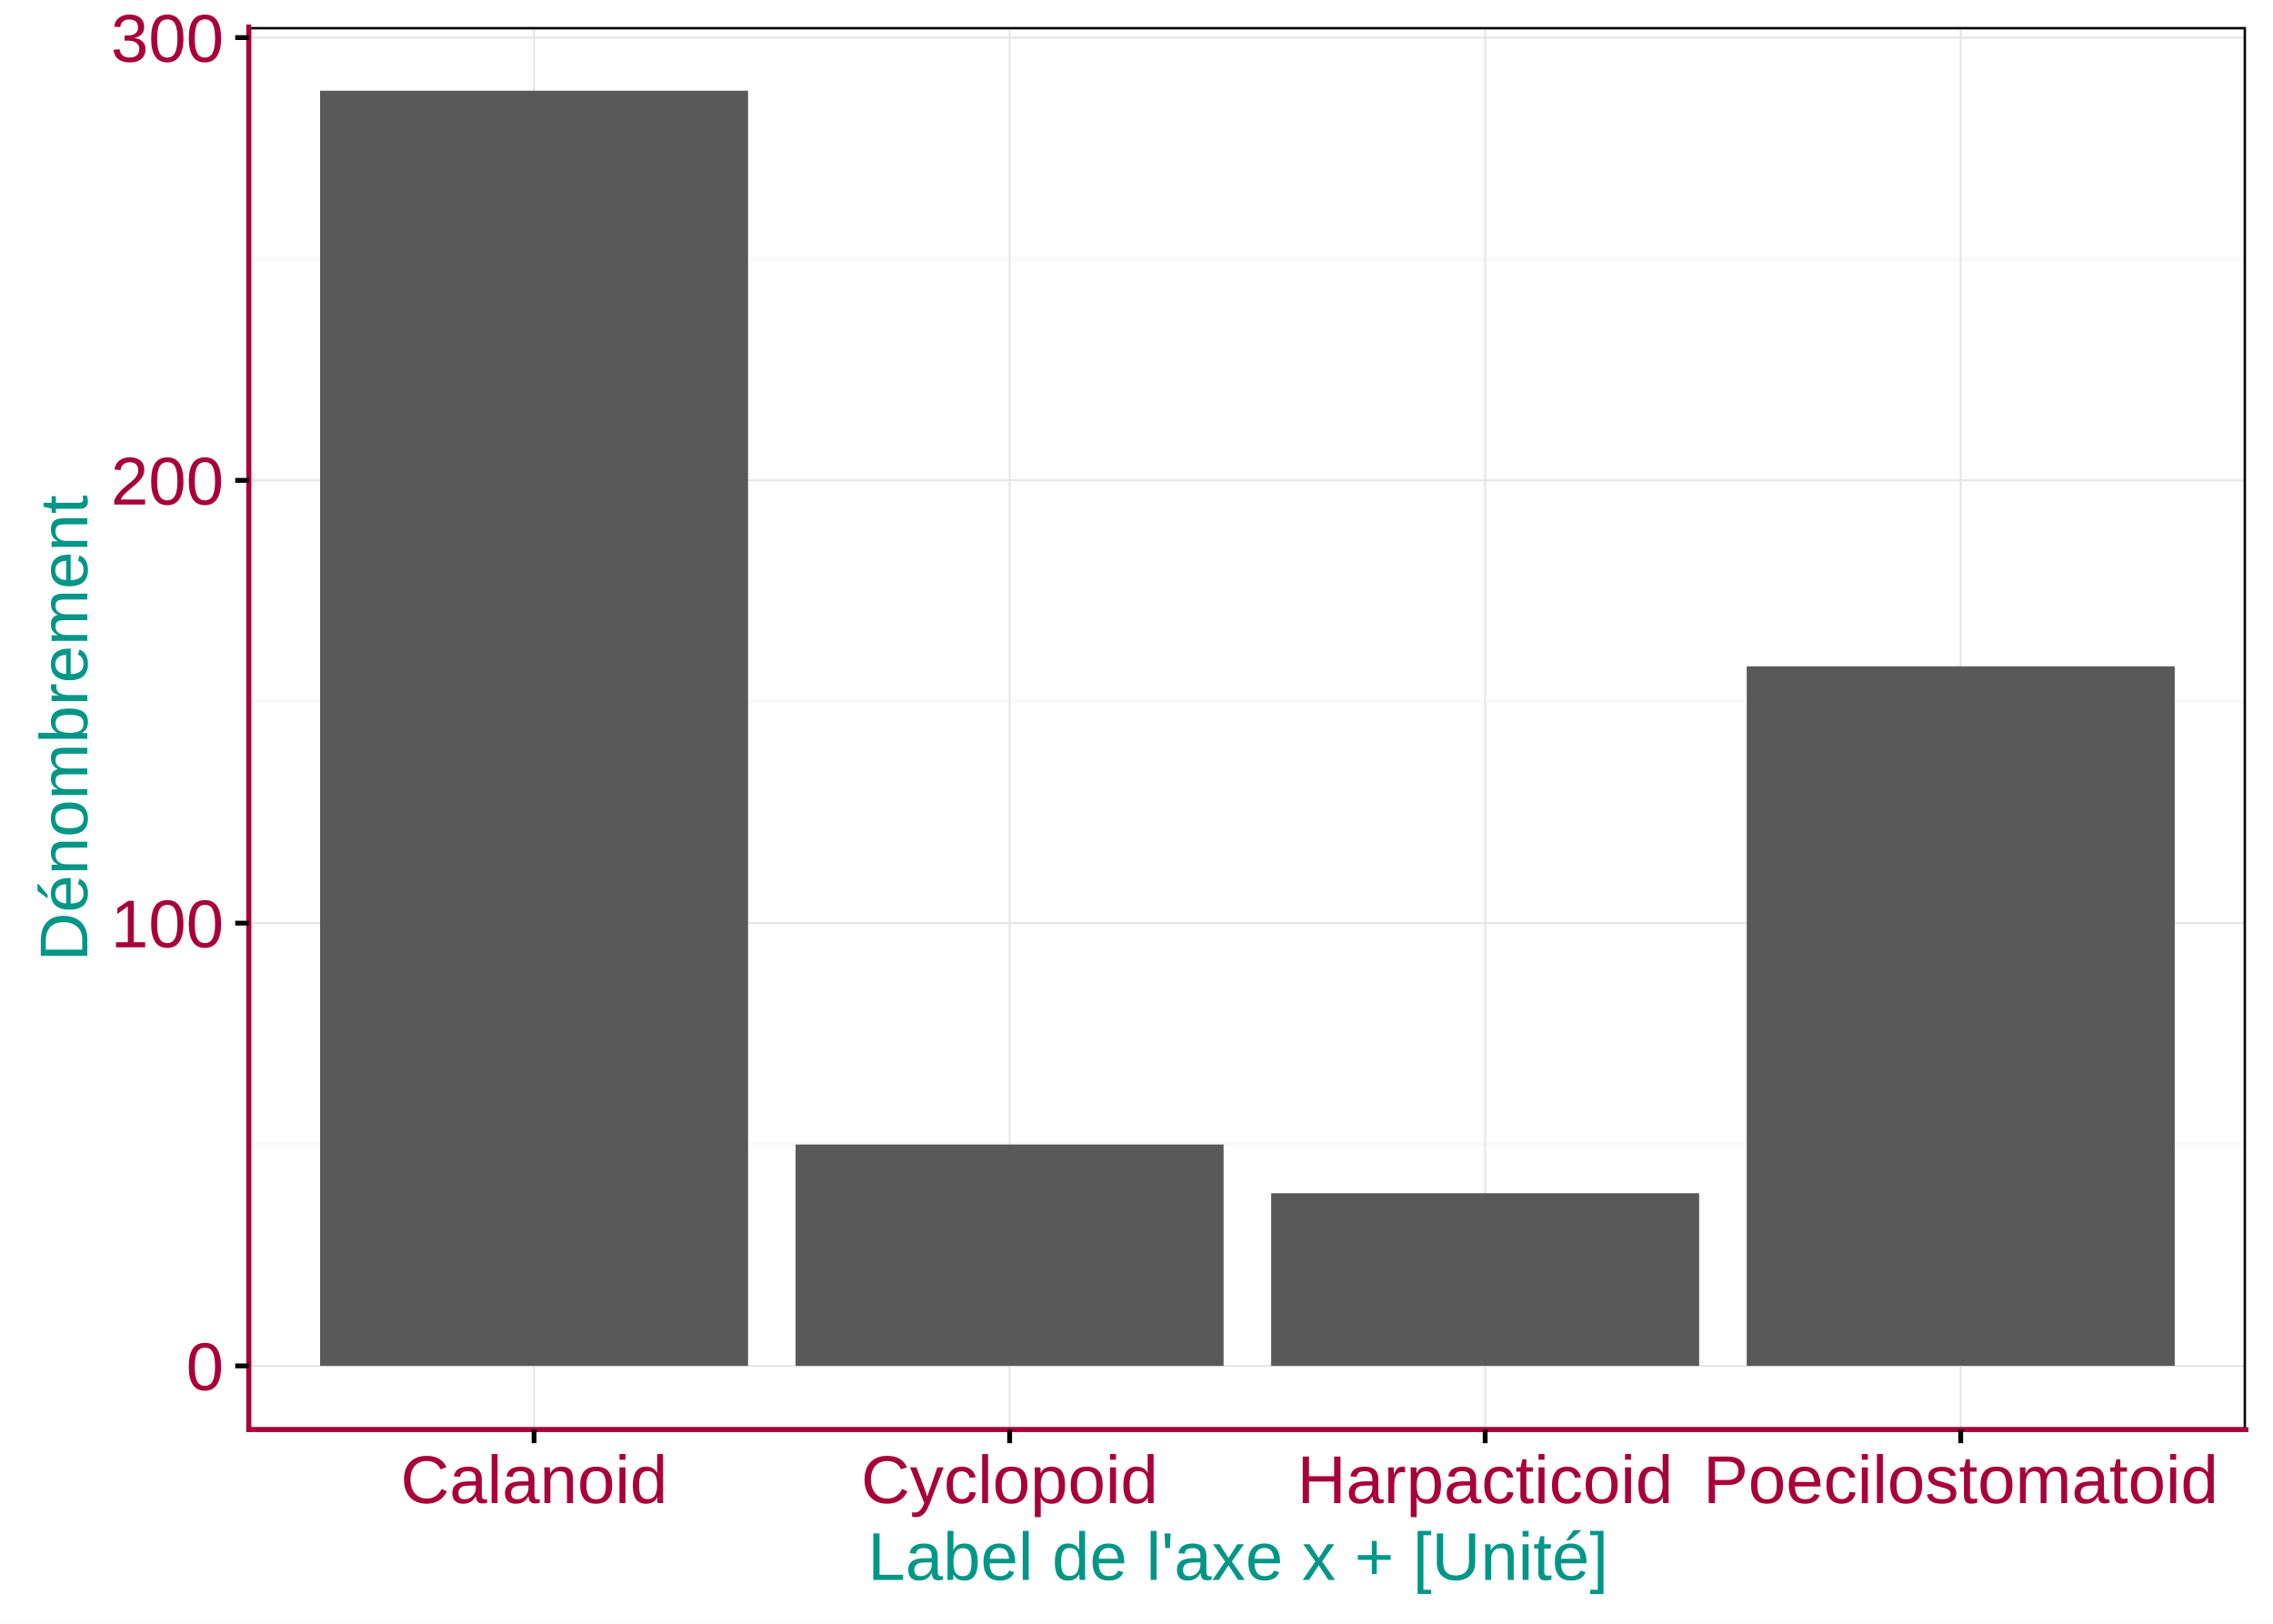
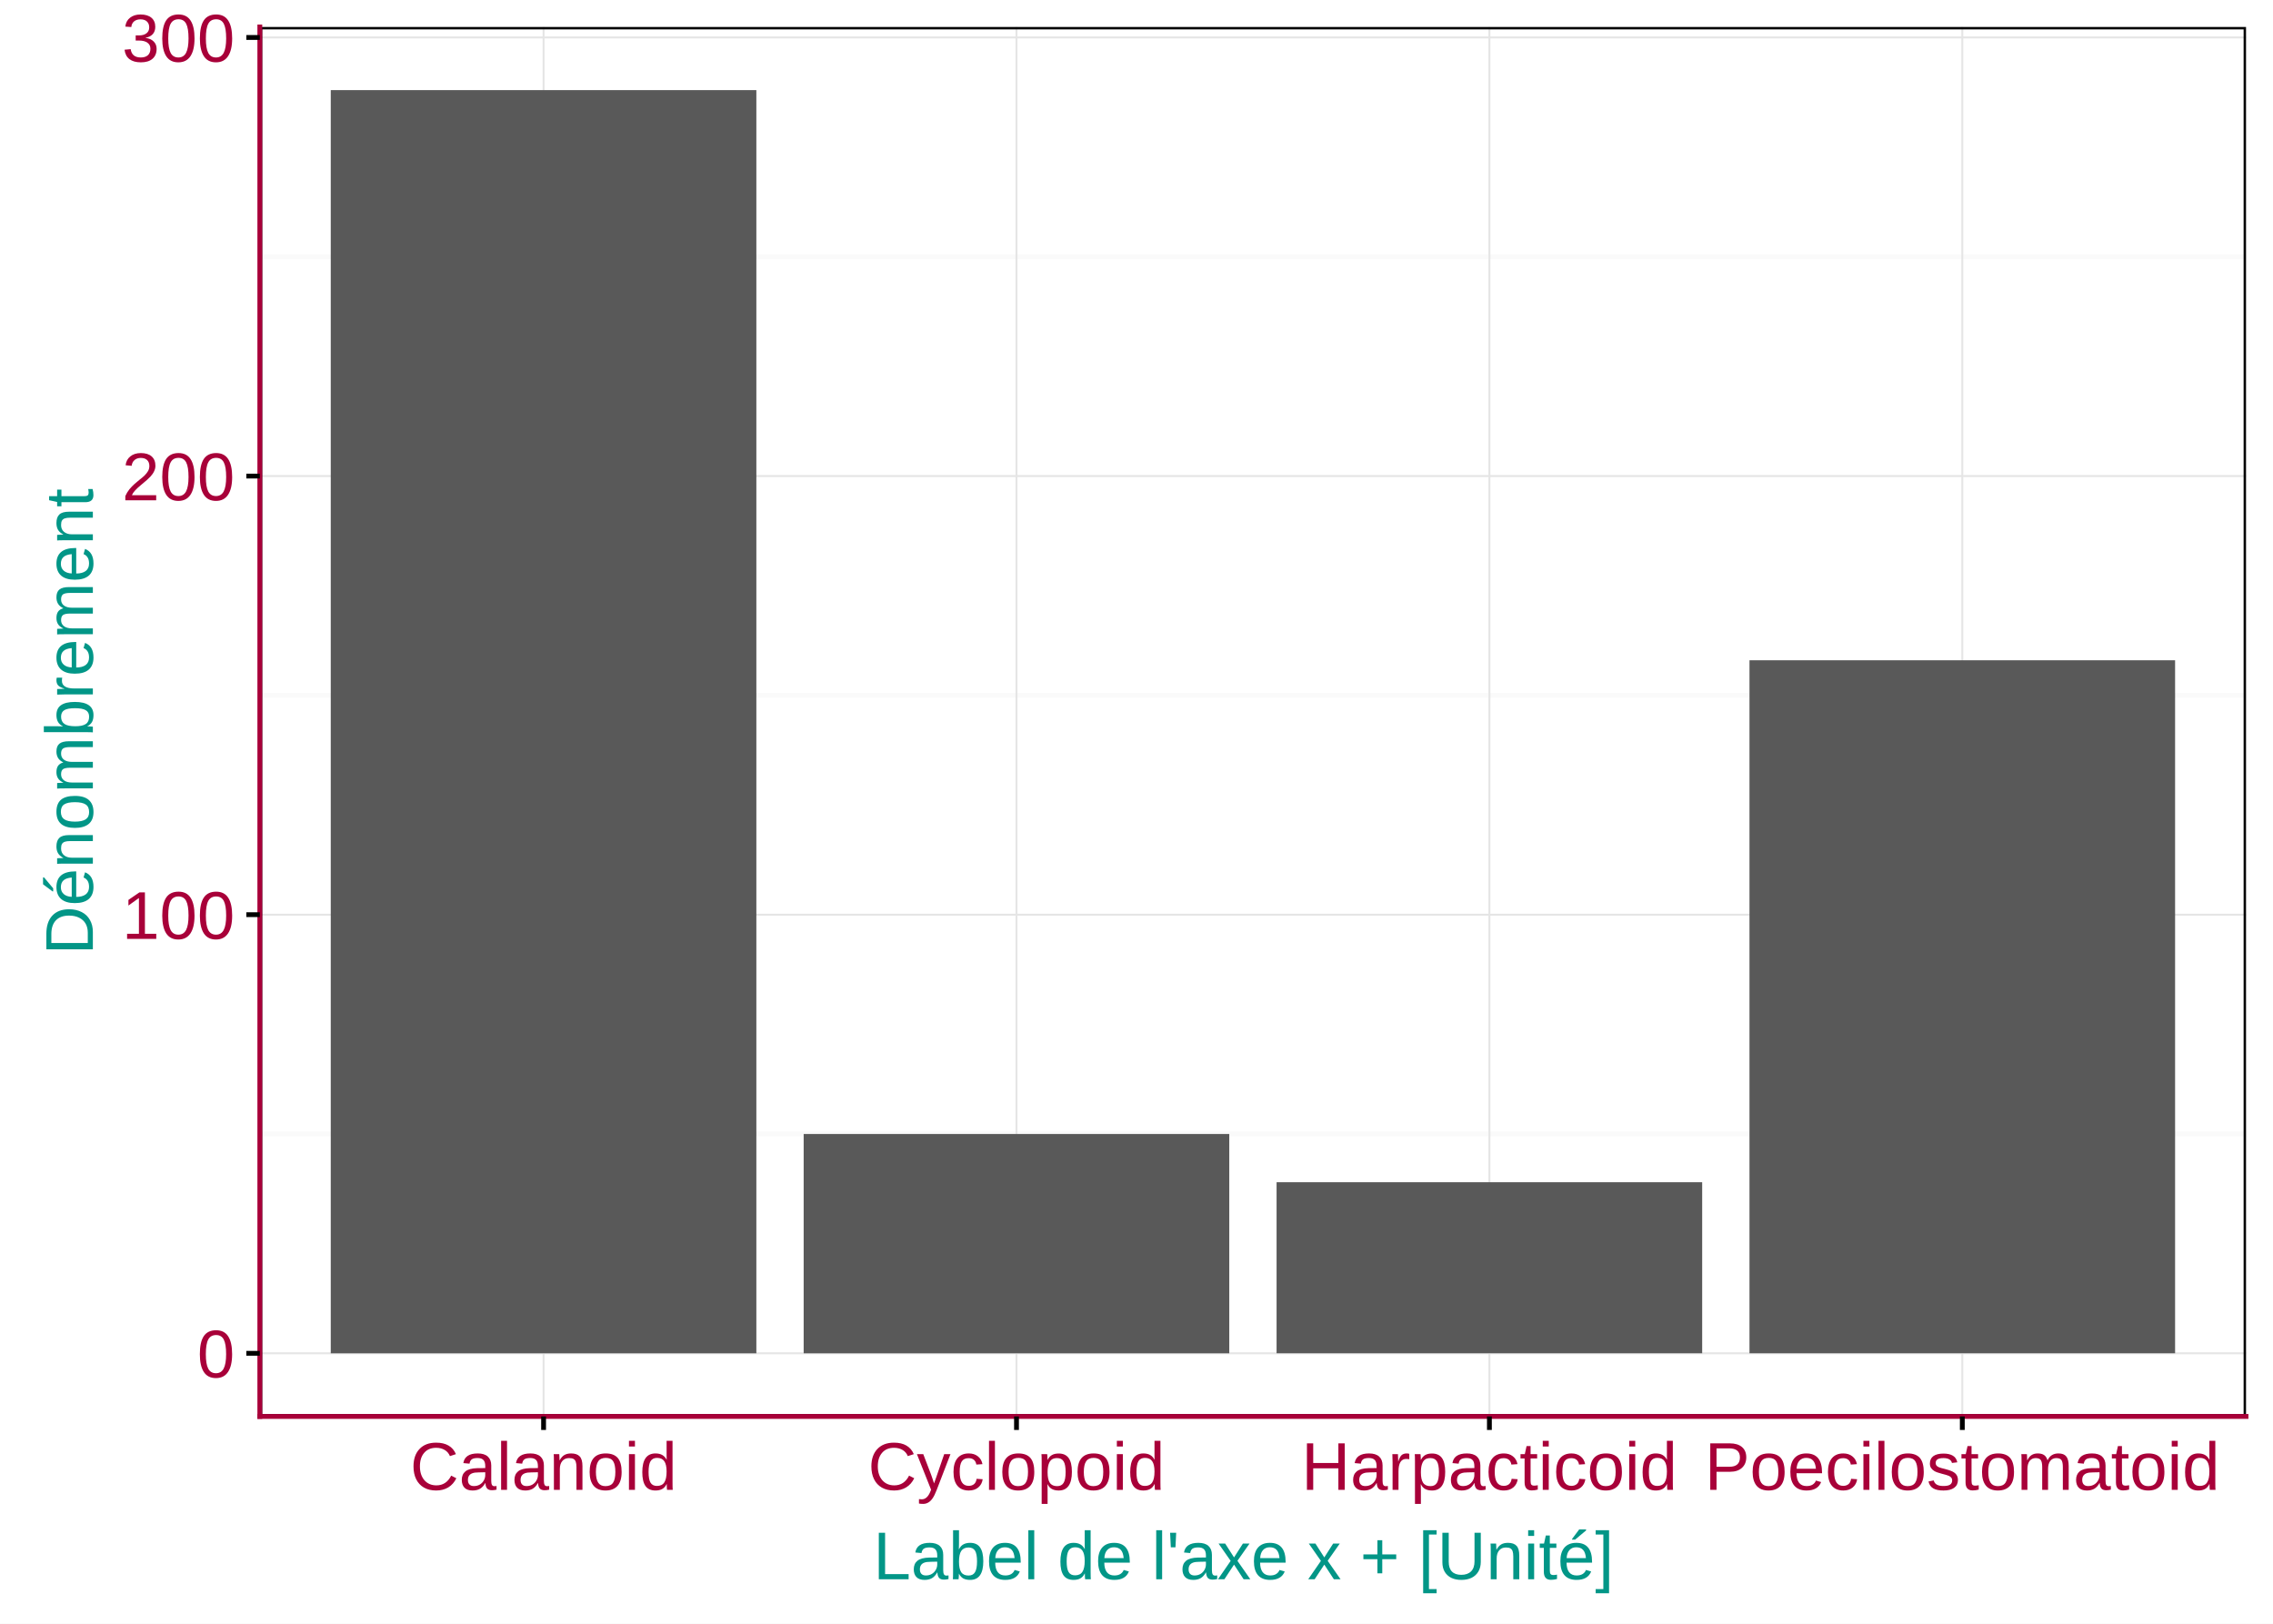
<svg xmlns="http://www.w3.org/2000/svg" viewBox="0 0 504.00 360.00">
  <defs>
    <style type="text/css">
    line, polyline, path, rect, circle {
      fill: none;
      stroke: #000000;
      stroke-linecap: round;
      stroke-linejoin: round;
      stroke-miterlimit: 10.00;
    }
  </style>
  </defs>
  <rect width="100%" height="100%" style="stroke: none; fill: #FFFFFF;" />
  <rect x="0.00" y="0.00" width="504.00" height="360.00" style="stroke-width: 0.00; stroke: none;" />
  <defs>
-     <clipPath id="cpNTUuMTUzMnw0OTguMDIyfDMxNi45Njd8NS45Nzc1OA==">
-       <rect x="55.15" y="5.98" width="442.87" height="310.99" />
+     <clipPath id="cpNTcuNjEzMnw0OTguMDIyfDMxNC4wMzl8NS45Nzc1OA==">
+       <rect x="57.61" y="5.98" width="440.41" height="308.06" />
    </clipPath>
  </defs>
-   <rect x="55.15" y="5.98" width="442.87" height="310.99" style="stroke-width: 0.00; stroke: none; fill: #FFFFFF;" clip-path="url(#cpNTUuMTUzMnw0OTguMDIyfDMxNi45Njd8NS45Nzc1OA==)" />
-   <polyline points="55.15,253.75 498.02,253.75 " style="stroke-width: 1.07; stroke: #FAFAFA; stroke-linecap: butt;" clip-path="url(#cpNTUuMTUzMnw0OTguMDIyfDMxNi45Njd8NS45Nzc1OA==)" />
-   <polyline points="55.15,155.58 498.02,155.58 " style="stroke-width: 1.07; stroke: #FAFAFA; stroke-linecap: butt;" clip-path="url(#cpNTUuMTUzMnw0OTguMDIyfDMxNi45Njd8NS45Nzc1OA==)" />
-   <polyline points="55.15,57.42 498.02,57.42 " style="stroke-width: 1.07; stroke: #FAFAFA; stroke-linecap: butt;" clip-path="url(#cpNTUuMTUzMnw0OTguMDIyfDMxNi45Njd8NS45Nzc1OA==)" />
-   <polyline points="55.15,302.83 498.02,302.83 " style="stroke-width: 0.43; stroke: #E5E5E5; stroke-linecap: butt;" clip-path="url(#cpNTUuMTUzMnw0OTguMDIyfDMxNi45Njd8NS45Nzc1OA==)" />
-   <polyline points="55.15,204.67 498.02,204.67 " style="stroke-width: 0.43; stroke: #E5E5E5; stroke-linecap: butt;" clip-path="url(#cpNTUuMTUzMnw0OTguMDIyfDMxNi45Njd8NS45Nzc1OA==)" />
-   <polyline points="55.15,106.50 498.02,106.50 " style="stroke-width: 0.43; stroke: #E5E5E5; stroke-linecap: butt;" clip-path="url(#cpNTUuMTUzMnw0OTguMDIyfDMxNi45Njd8NS45Nzc1OA==)" />
-   <polyline points="55.15,8.33 498.02,8.33 " style="stroke-width: 0.43; stroke: #E5E5E5; stroke-linecap: butt;" clip-path="url(#cpNTUuMTUzMnw0OTguMDIyfDMxNi45Njd8NS45Nzc1OA==)" />
-   <polyline points="118.42,316.97 118.42,5.98 " style="stroke-width: 0.43; stroke: #E5E5E5; stroke-linecap: butt;" clip-path="url(#cpNTUuMTUzMnw0OTguMDIyfDMxNi45Njd8NS45Nzc1OA==)" />
-   <polyline points="223.87,316.97 223.87,5.98 " style="stroke-width: 0.43; stroke: #E5E5E5; stroke-linecap: butt;" clip-path="url(#cpNTUuMTUzMnw0OTguMDIyfDMxNi45Njd8NS45Nzc1OA==)" />
-   <polyline points="329.31,316.97 329.31,5.98 " style="stroke-width: 0.43; stroke: #E5E5E5; stroke-linecap: butt;" clip-path="url(#cpNTUuMTUzMnw0OTguMDIyfDMxNi45Njd8NS45Nzc1OA==)" />
-   <polyline points="434.76,316.97 434.76,5.98 " style="stroke-width: 0.43; stroke: #E5E5E5; stroke-linecap: butt;" clip-path="url(#cpNTUuMTUzMnw0OTguMDIyfDMxNi45Njd8NS45Nzc1OA==)" />
-   <rect x="70.97" y="20.11" width="94.90" height="282.72" style="stroke-width: 1.07; stroke: none; stroke-linecap: butt; fill: #595959;" clip-path="url(#cpNTUuMTUzMnw0OTguMDIyfDMxNi45Njd8NS45Nzc1OA==)" />
-   <rect x="176.41" y="253.75" width="94.90" height="49.08" style="stroke-width: 1.07; stroke: none; stroke-linecap: butt; fill: #595959;" clip-path="url(#cpNTUuMTUzMnw0OTguMDIyfDMxNi45Njd8NS45Nzc1OA==)" />
-   <rect x="281.86" y="264.55" width="94.90" height="38.28" style="stroke-width: 1.07; stroke: none; stroke-linecap: butt; fill: #595959;" clip-path="url(#cpNTUuMTUzMnw0OTguMDIyfDMxNi45Njd8NS45Nzc1OA==)" />
-   <rect x="387.31" y="147.73" width="94.90" height="155.10" style="stroke-width: 1.07; stroke: none; stroke-linecap: butt; fill: #595959;" clip-path="url(#cpNTUuMTUzMnw0OTguMDIyfDMxNi45Njd8NS45Nzc1OA==)" />
-   <rect x="55.15" y="5.98" width="442.87" height="310.99" style="stroke-width: 1.07;" clip-path="url(#cpNTUuMTUzMnw0OTguMDIyfDMxNi45Njd8NS45Nzc1OA==)" />
+   <rect x="57.61" y="5.98" width="440.41" height="308.06" style="stroke-width: 0.00; stroke: none; fill: #FFFFFF;" clip-path="url(#cpNTcuNjEzMnw0OTguMDIyfDMxNC4wMzl8NS45Nzc1OA==)" />
+   <polyline points="57.61,251.42 498.02,251.42 " style="stroke-width: 1.07; stroke: #FAFAFA; stroke-linecap: butt;" clip-path="url(#cpNTcuNjEzMnw0OTguMDIyfDMxNC4wMzl8NS45Nzc1OA==)" />
+   <polyline points="57.61,154.17 498.02,154.17 " style="stroke-width: 1.07; stroke: #FAFAFA; stroke-linecap: butt;" clip-path="url(#cpNTcuNjEzMnw0OTguMDIyfDMxNC4wMzl8NS45Nzc1OA==)" />
+   <polyline points="57.61,56.93 498.02,56.93 " style="stroke-width: 1.07; stroke: #FAFAFA; stroke-linecap: butt;" clip-path="url(#cpNTcuNjEzMnw0OTguMDIyfDMxNC4wMzl8NS45Nzc1OA==)" />
+   <polyline points="57.61,300.04 498.02,300.04 " style="stroke-width: 0.43; stroke: #E5E5E5; stroke-linecap: butt;" clip-path="url(#cpNTcuNjEzMnw0OTguMDIyfDMxNC4wMzl8NS45Nzc1OA==)" />
+   <polyline points="57.61,202.79 498.02,202.79 " style="stroke-width: 0.43; stroke: #E5E5E5; stroke-linecap: butt;" clip-path="url(#cpNTcuNjEzMnw0OTguMDIyfDMxNC4wMzl8NS45Nzc1OA==)" />
+   <polyline points="57.61,105.55 498.02,105.55 " style="stroke-width: 0.43; stroke: #E5E5E5; stroke-linecap: butt;" clip-path="url(#cpNTcuNjEzMnw0OTguMDIyfDMxNC4wMzl8NS45Nzc1OA==)" />
+   <polyline points="57.61,8.31 498.02,8.31 " style="stroke-width: 0.43; stroke: #E5E5E5; stroke-linecap: butt;" clip-path="url(#cpNTcuNjEzMnw0OTguMDIyfDMxNC4wMzl8NS45Nzc1OA==)" />
+   <polyline points="120.53,314.04 120.53,5.98 " style="stroke-width: 0.43; stroke: #E5E5E5; stroke-linecap: butt;" clip-path="url(#cpNTcuNjEzMnw0OTguMDIyfDMxNC4wMzl8NS45Nzc1OA==)" />
+   <polyline points="225.39,314.04 225.39,5.98 " style="stroke-width: 0.43; stroke: #E5E5E5; stroke-linecap: butt;" clip-path="url(#cpNTcuNjEzMnw0OTguMDIyfDMxNC4wMzl8NS45Nzc1OA==)" />
+   <polyline points="330.25,314.04 330.25,5.98 " style="stroke-width: 0.43; stroke: #E5E5E5; stroke-linecap: butt;" clip-path="url(#cpNTcuNjEzMnw0OTguMDIyfDMxNC4wMzl8NS45Nzc1OA==)" />
+   <polyline points="435.11,314.04 435.11,5.98 " style="stroke-width: 0.43; stroke: #E5E5E5; stroke-linecap: butt;" clip-path="url(#cpNTcuNjEzMnw0OTguMDIyfDMxNC4wMzl8NS45Nzc1OA==)" />
+   <rect x="73.34" y="19.98" width="94.37" height="280.06" style="stroke-width: 1.07; stroke: none; stroke-linecap: butt; fill: #595959;" clip-path="url(#cpNTcuNjEzMnw0OTguMDIyfDMxNC4wMzl8NS45Nzc1OA==)" />
+   <rect x="178.20" y="251.42" width="94.37" height="48.62" style="stroke-width: 1.07; stroke: none; stroke-linecap: butt; fill: #595959;" clip-path="url(#cpNTcuNjEzMnw0OTguMDIyfDMxNC4wMzl8NS45Nzc1OA==)" />
+   <rect x="283.06" y="262.11" width="94.37" height="37.92" style="stroke-width: 1.07; stroke: none; stroke-linecap: butt; fill: #595959;" clip-path="url(#cpNTcuNjEzMnw0OTguMDIyfDMxNC4wMzl8NS45Nzc1OA==)" />
+   <rect x="387.92" y="146.39" width="94.37" height="153.64" style="stroke-width: 1.07; stroke: none; stroke-linecap: butt; fill: #595959;" clip-path="url(#cpNTcuNjEzMnw0OTguMDIyfDMxNC4wMzl8NS45Nzc1OA==)" />
+   <rect x="57.61" y="5.98" width="440.41" height="308.06" style="stroke-width: 1.07;" clip-path="url(#cpNTcuNjEzMnw0OTguMDIyfDMxNC4wMzl8NS45Nzc1OA==)" />
  <defs>
    <clipPath id="cpMHw1MDR8MzYwfDA=">
      <rect x="0.00" y="0.00" width="504.00" height="360.00" />
    </clipPath>
  </defs>
-   <polyline points="55.15,316.97 55.15,5.98 " style="stroke-width: 1.07; stroke: #A80039; stroke-linecap: square;" clip-path="url(#cpMHw1MDR8MzYwfDA=)" />
+   <polyline points="57.61,314.04 57.61,5.98 " style="stroke-width: 1.07; stroke: #A80039; stroke-linecap: square;" clip-path="url(#cpMHw1MDR8MzYwfDA=)" />
  <g clip-path="url(#cpMHw1MDR8MzYwfDA=)">
-     <text x="41.26" y="308.20" style="font-size: 15.00px; fill: #A80039; font-family: Arial;" textLength="8.34px" lengthAdjust="spacingAndGlyphs">0</text>
+     <text x="43.72" y="305.40" style="font-size: 15.00px; fill: #A80039; font-family: Arial;" textLength="8.34px" lengthAdjust="spacingAndGlyphs">0</text>
  </g>
  <g clip-path="url(#cpMHw1MDR8MzYwfDA=)">
-     <text x="24.58" y="210.03" style="font-size: 15.00px; fill: #A80039; font-family: Arial;" textLength="25.03px" lengthAdjust="spacingAndGlyphs">100</text>
+     <text x="27.04" y="208.16" style="font-size: 15.00px; fill: #A80039; font-family: Arial;" textLength="25.03px" lengthAdjust="spacingAndGlyphs">100</text>
  </g>
  <g clip-path="url(#cpMHw1MDR8MzYwfDA=)">
-     <text x="24.58" y="111.87" style="font-size: 15.00px; fill: #A80039; font-family: Arial;" textLength="25.03px" lengthAdjust="spacingAndGlyphs">200</text>
+     <text x="27.04" y="110.92" style="font-size: 15.00px; fill: #A80039; font-family: Arial;" textLength="25.03px" lengthAdjust="spacingAndGlyphs">200</text>
  </g>
  <g clip-path="url(#cpMHw1MDR8MzYwfDA=)">
-     <text x="24.58" y="13.70" style="font-size: 15.00px; fill: #A80039; font-family: Arial;" textLength="25.03px" lengthAdjust="spacingAndGlyphs">300</text>
+     <text x="27.04" y="13.68" style="font-size: 15.00px; fill: #A80039; font-family: Arial;" textLength="25.03px" lengthAdjust="spacingAndGlyphs">300</text>
  </g>
-   <polyline points="52.16,302.83 55.15,302.83 " style="stroke-width: 1.07; stroke-linecap: butt;" clip-path="url(#cpMHw1MDR8MzYwfDA=)" />
-   <polyline points="52.16,204.67 55.15,204.67 " style="stroke-width: 1.07; stroke-linecap: butt;" clip-path="url(#cpMHw1MDR8MzYwfDA=)" />
-   <polyline points="52.16,106.50 55.15,106.50 " style="stroke-width: 1.07; stroke-linecap: butt;" clip-path="url(#cpMHw1MDR8MzYwfDA=)" />
-   <polyline points="52.16,8.33 55.15,8.33 " style="stroke-width: 1.07; stroke-linecap: butt;" clip-path="url(#cpMHw1MDR8MzYwfDA=)" />
-   <polyline points="55.15,316.97 498.02,316.97 " style="stroke-width: 1.07; stroke: #A80039; stroke-linecap: square;" clip-path="url(#cpMHw1MDR8MzYwfDA=)" />
-   <polyline points="118.42,319.96 118.42,316.97 " style="stroke-width: 1.07; stroke-linecap: butt;" clip-path="url(#cpMHw1MDR8MzYwfDA=)" />
-   <polyline points="223.87,319.96 223.87,316.97 " style="stroke-width: 1.07; stroke-linecap: butt;" clip-path="url(#cpMHw1MDR8MzYwfDA=)" />
-   <polyline points="329.31,319.96 329.31,316.97 " style="stroke-width: 1.07; stroke-linecap: butt;" clip-path="url(#cpMHw1MDR8MzYwfDA=)" />
-   <polyline points="434.76,319.96 434.76,316.97 " style="stroke-width: 1.07; stroke-linecap: butt;" clip-path="url(#cpMHw1MDR8MzYwfDA=)" />
+   <polyline points="54.62,300.04 57.61,300.04 " style="stroke-width: 1.07; stroke-linecap: butt;" clip-path="url(#cpMHw1MDR8MzYwfDA=)" />
+   <polyline points="54.62,202.79 57.61,202.79 " style="stroke-width: 1.07; stroke-linecap: butt;" clip-path="url(#cpMHw1MDR8MzYwfDA=)" />
+   <polyline points="54.62,105.55 57.61,105.55 " style="stroke-width: 1.07; stroke-linecap: butt;" clip-path="url(#cpMHw1MDR8MzYwfDA=)" />
+   <polyline points="54.62,8.31 57.61,8.31 " style="stroke-width: 1.07; stroke-linecap: butt;" clip-path="url(#cpMHw1MDR8MzYwfDA=)" />
+   <polyline points="57.61,314.04 498.02,314.04 " style="stroke-width: 1.07; stroke: #A80039; stroke-linecap: square;" clip-path="url(#cpMHw1MDR8MzYwfDA=)" />
+   <polyline points="120.53,317.03 120.53,314.04 " style="stroke-width: 1.07; stroke-linecap: butt;" clip-path="url(#cpMHw1MDR8MzYwfDA=)" />
+   <polyline points="225.39,317.03 225.39,314.04 " style="stroke-width: 1.07; stroke-linecap: butt;" clip-path="url(#cpMHw1MDR8MzYwfDA=)" />
+   <polyline points="330.25,317.03 330.25,314.04 " style="stroke-width: 1.07; stroke-linecap: butt;" clip-path="url(#cpMHw1MDR8MzYwfDA=)" />
+   <polyline points="435.11,317.03 435.11,314.04 " style="stroke-width: 1.07; stroke-linecap: butt;" clip-path="url(#cpMHw1MDR8MzYwfDA=)" />
  <g clip-path="url(#cpMHw1MDR8MzYwfDA=)">
-     <text x="88.82" y="333.25" style="font-size: 15.00px; fill: #A80039; font-family: Arial;" textLength="59.21px" lengthAdjust="spacingAndGlyphs">Calanoid</text>
+     <text x="90.92" y="330.32" style="font-size: 15.00px; fill: #A80039; font-family: Arial;" textLength="59.21px" lengthAdjust="spacingAndGlyphs">Calanoid</text>
  </g>
  <g clip-path="url(#cpMHw1MDR8MzYwfDA=)">
-     <text x="190.93" y="333.25" style="font-size: 15.00px; fill: #A80039; font-family: Arial;" textLength="65.87px" lengthAdjust="spacingAndGlyphs">Cyclopoid</text>
+     <text x="192.45" y="330.32" style="font-size: 15.00px; fill: #A80039; font-family: Arial;" textLength="65.87px" lengthAdjust="spacingAndGlyphs">Cyclopoid</text>
  </g>
  <g clip-path="url(#cpMHw1MDR8MzYwfDA=)">
-     <text x="287.62" y="333.25" style="font-size: 15.00px; fill: #A80039; font-family: Arial;" textLength="83.37px" lengthAdjust="spacingAndGlyphs">Harpacticoid</text>
+     <text x="288.56" y="330.32" style="font-size: 15.00px; fill: #A80039; font-family: Arial;" textLength="83.37px" lengthAdjust="spacingAndGlyphs">Harpacticoid</text>
  </g>
  <g clip-path="url(#cpMHw1MDR8MzYwfDA=)">
-     <text x="377.64" y="333.25" style="font-size: 15.00px; fill: #A80039; font-family: Arial;" textLength="114.23px" lengthAdjust="spacingAndGlyphs">Poecilostomatoid</text>
+     <text x="377.99" y="330.32" style="font-size: 15.00px; fill: #A80039; font-family: Arial;" textLength="114.23px" lengthAdjust="spacingAndGlyphs">Poecilostomatoid</text>
  </g>
  <g clip-path="url(#cpMHw1MDR8MzYwfDA=)">
-     <text x="192.40" y="350.29" style="font-size: 15.00px; fill: #029687; font-family: Arial;" textLength="168.38px" lengthAdjust="spacingAndGlyphs">Label de l'axe x  + [Unité]</text>
+     <text x="193.63" y="350.14" style="font-size: 15.00px; fill: #029687; font-family: Arial;" textLength="168.38px" lengthAdjust="spacingAndGlyphs">Label de l'axe x  + [Unité]</text>
  </g>
  <g clip-path="url(#cpMHw1MDR8MzYwfDA=)">
-     <text transform="translate(19.36,213.16) rotate(-90)" style="font-size: 15.00px; fill: #029687; font-family: Arial;" textLength="103.38px" lengthAdjust="spacingAndGlyphs">Dénombrement</text>
+     <text transform="translate(20.59,211.70) rotate(-90)" style="font-size: 15.00px; fill: #029687; font-family: Arial;" textLength="103.38px" lengthAdjust="spacingAndGlyphs">Dénombrement</text>
  </g>
</svg>
